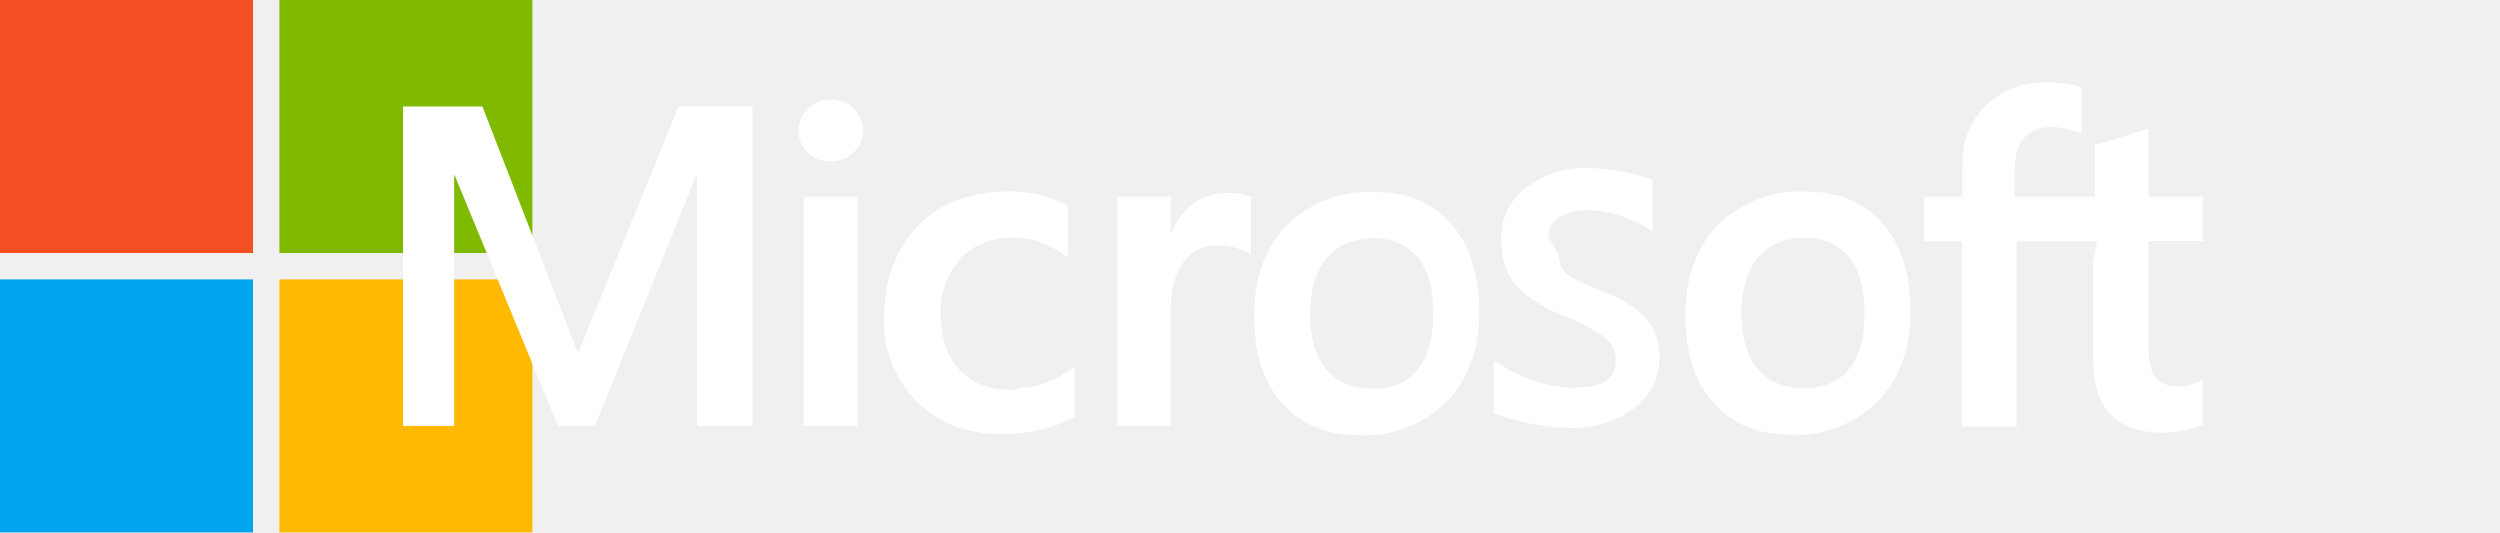
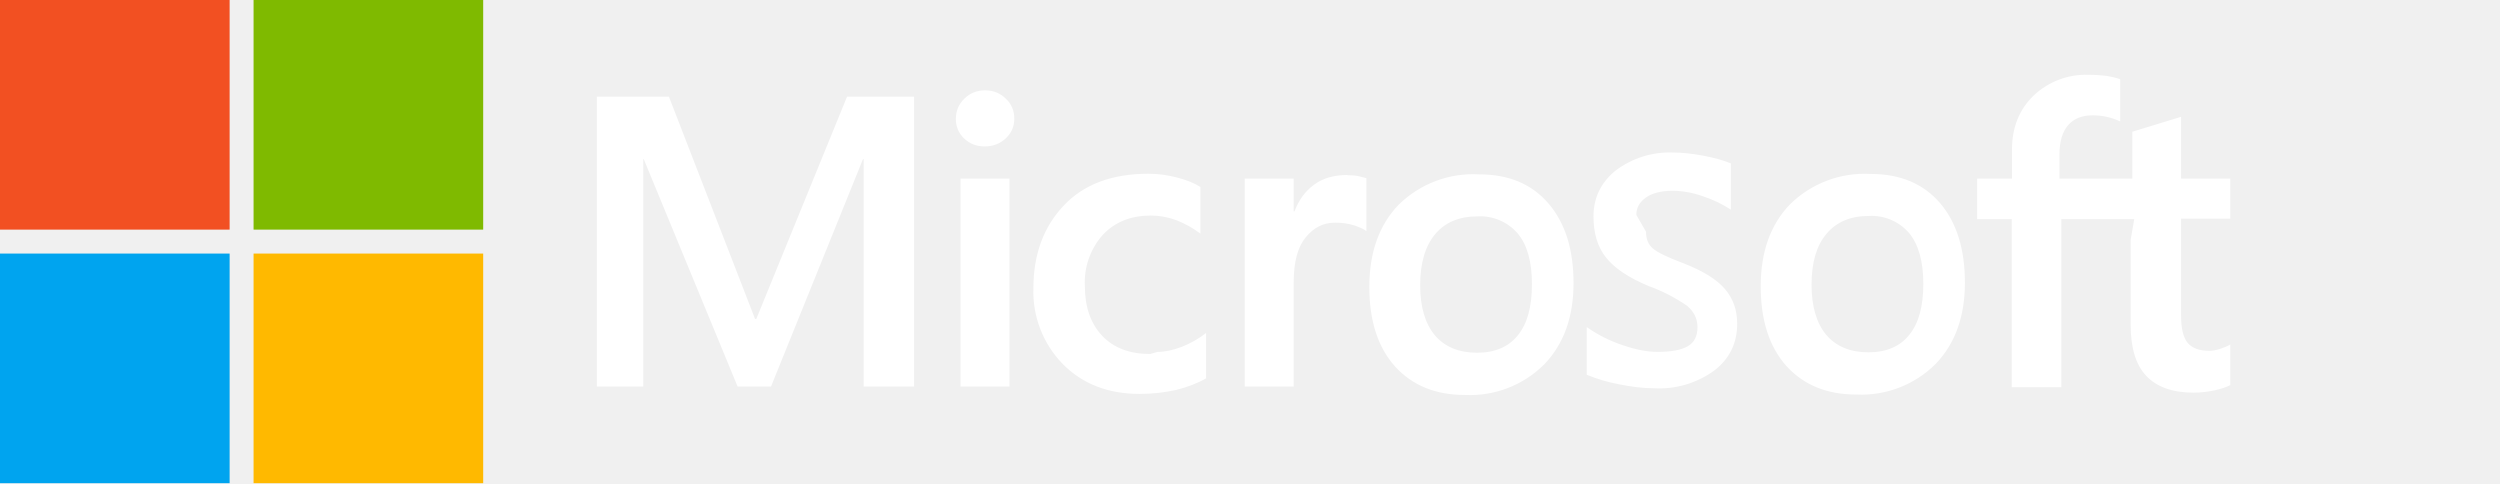
- <svg xmlns="http://www.w3.org/2000/svg" viewBox="0 0 108 23" role="img" aria-label="Microsoft">
+ <svg xmlns="http://www.w3.org/2000/svg" viewBox="0 0 119 23" role="img" aria-label="Microsoft">
  <path fill="#F25022" d="M0 0h10.93v10.93H0z" />
  <path fill="#7FBA00" d="M12.07 0H23v10.93H12.07z" />
  <path fill="#00A4EF" d="M0 12.07h10.93V23H0z" />
  <path fill="#FFB900" d="M12.07 12.07H23V23H12.07z" />
-   <path fill="#FFFFFF" d="M32.51 4.6v13.8h-2.4V7.57h-.03L25.7 18.4h-1.59l-4.47-10.83h-.02V18.4h-2.21V4.6h3.43l4.1 10.58h.06L29.32 4.6h3.19zm1.99 1.05c0-.38.14-.7.41-.96.27-.26.6-.39.97-.39.4 0 .73.13 1 .4.27.25.4.57.4.95 0 .37-.13.68-.41.94-.27.25-.6.38-1 .38-.4 0-.72-.13-.99-.39a1.24 1.24 0 0 1-.38-.93zm2.55 2.85V18.4h-2.33V8.5h2.33zm7.05 8.25c.35 0 .73-.08 1.15-.24a4.6 4.6 0 0 0 1.16-.66v2.16c-.42.24-.9.42-1.42.55a8 8 0 0 1-1.74.19c-1.5 0-2.72-.47-3.66-1.42a4.93 4.93 0 0 1-1.4-3.62c0-1.59.48-2.9 1.43-3.91.95-1.02 2.3-1.53 4.05-1.53.45 0 .9.06 1.36.18.46.12.83.27 1.11.45v2.22a4.85 4.85 0 0 0-1.15-.64 3.5 3.5 0 0 0-1.21-.22c-.94 0-1.7.3-2.28.91a3.4 3.4 0 0 0-.86 2.46c0 .99.28 1.78.83 2.36.55.58 1.32.86 2.28.86zm9.04-8.41c.19 0 .35.01.5.04l.4.1V11c-.13-.1-.32-.18-.57-.27a3 3 0 0 0-.93-.13c-.55 0-1.01.23-1.39.7-.38.46-.57 1.17-.57 2.13v4.97h-2.33V8.5h2.33v1.56h.04c.2-.54.51-.96.93-1.27.42-.31.95-.46 1.59-.46zm1.04 5.32c0-1.64.46-2.94 1.39-3.91a5.06 5.06 0 0 1 3.85-1.45c1.4 0 2.5.46 3.3 1.4.79.93 1.18 2.18 1.18 3.78 0 1.6-.46 2.89-1.39 3.86a5 5 0 0 1-3.78 1.46c-1.4 0-2.5-.45-3.33-1.36-.81-.91-1.22-2.16-1.22-3.78zm2.42-.08c0 1.03.24 1.83.7 2.38.47.55 1.14.83 2.01.83.85 0 1.5-.28 1.94-.83.45-.55.67-1.36.67-2.43 0-1.07-.22-1.87-.68-2.42a2.35 2.35 0 0 0-1.92-.81c-.86 0-1.53.28-2.01.85-.47.57-.71 1.37-.71 2.43zm10.75-2.55c0 .34.1.6.32.79.21.19.69.42 1.43.7.96.37 1.62.78 2.01 1.24.39.46.58 1 .58 1.65 0 .92-.36 1.66-1.08 2.22a4.46 4.46 0 0 1-2.91.85c-.5 0-1.05-.07-1.65-.19a8 8 0 0 1-1.52-.45v-2.27c.53.37 1.1.66 1.71.86.61.21 1.16.32 1.66.32.65 0 1.13-.09 1.44-.27.31-.18.46-.48.46-.91 0-.39-.16-.73-.49-1.01a8 8 0 0 0-1.85-.95c-.95-.4-1.62-.85-2.02-1.36-.4-.5-.59-1.16-.59-1.95 0-.88.35-1.61 1.05-2.18a4.27 4.27 0 0 1 2.74-.86c.42 0 .9.05 1.43.15.53.1 .97.22 1.32.37v2.2a5.59 5.59 0 0 0-1.34-.64 4.4 4.4 0 0 0-1.42-.26c-.55 0-.98.11-1.28.32-.31.22-.46.49-.46.83zm5.46 2.6c0-1.64.46-2.93 1.39-3.9a5.06 5.06 0 0 1 3.85-1.45c1.4 0 2.5.46 3.3 1.39.79.93 1.18 2.19 1.18 3.79 0 1.6-.46 2.89-1.39 3.86a5 5 0 0 1-3.78 1.46c-1.4 0-2.5-.45-3.33-1.36-.81-.91-1.22-2.17-1.22-3.79zm2.42-.07c0 1.03.24 1.83.7 2.38.47.55 1.14.83 2.01.83.85 0 1.5-.28 1.94-.83.45-.55.67-1.36.67-2.43 0-1.07-.23-1.88-.68-2.42a2.35 2.35 0 0 0-1.92-.81c-.86 0-1.53.28-2.01.85-.48.57-.71 1.37-.71 2.43zm15.36-3.13h-3.47v8h-2.36v-8h-1.65V8.5h1.66V7.12c0-1.04.34-1.9 1.02-2.56a3.61 3.61 0 0 1 2.61-1c.32 0 .61.02.86.05.25.04.46.09.66.16v2.01a3.06 3.06 0 0 0-1.32-.29c-.5 0-.89.16-1.16.47-.27.31-.41.78-.41 1.4V8.5h3.47V6.27l2.32-.71V8.5h2.34v1.91h-2.34v4.64c0 .6.11 1.03.32 1.28.22.25.56.37 1.04.37.13 0 .29-.03.49-.09.18-.06.35-.13.49-.21v1.93c-.16.09-.4.17-.74.25-.34.07-.67.11-1.01.11-1 0-1.75-.27-2.25-.8-.5-.53-.74-1.34-.74-2.42v-4.06z" />
+   <g transform="translate(11 0)">
+     <path fill="#FFFFFF" d="M32.51 4.6v13.8h-2.4V7.57h-.03L25.7 18.4h-1.59l-4.47-10.83h-.02V18.4h-2.21V4.6h3.43l4.1 10.58h.06L29.32 4.6h3.19zm1.99 1.05c0-.38.14-.7.41-.96.27-.26.6-.39.97-.39.4 0 .73.13 1 .4.27.25.4.57.4.95 0 .37-.13.68-.41.94-.27.25-.6.38-1 .38-.4 0-.72-.13-.99-.39a1.24 1.24 0 0 1-.38-.93zm2.55 2.85V18.4h-2.33V8.5h2.33zm7.05 8.25c.35 0 .73-.08 1.15-.24a4.6 4.6 0 0 0 1.16-.66v2.16c-.42.24-.9.42-1.42.55a8 8 0 0 1-1.74.19c-1.5 0-2.72-.47-3.66-1.42a4.93 4.93 0 0 1-1.4-3.62c0-1.59.48-2.9 1.43-3.91.95-1.02 2.3-1.53 4.05-1.53.45 0 .9.06 1.36.18.46.12.83.27 1.11.45v2.22a4.85 4.85 0 0 0-1.15-.64 3.5 3.5 0 0 0-1.21-.22c-.94 0-1.7.3-2.28.91a3.4 3.4 0 0 0-.86 2.46c0 .99.28 1.78.83 2.36.55.58 1.32.86 2.28.86zm9.04-8.41c.19 0 .35.01.5.04l.4.1V11c-.13-.1-.32-.18-.57-.27a3 3 0 0 0-.93-.13c-.55 0-1.01.23-1.39.7-.38.46-.57 1.17-.57 2.13v4.97h-2.33V8.5h2.33v1.56h.04c.2-.54.51-.96.93-1.27.42-.31.95-.46 1.59-.46zm1.04 5.32c0-1.64.46-2.94 1.39-3.91a5.06 5.06 0 0 1 3.85-1.45c1.4 0 2.5.46 3.3 1.4.79.93 1.18 2.18 1.18 3.78 0 1.6-.46 2.89-1.39 3.86a5 5 0 0 1-3.78 1.46c-1.4 0-2.5-.45-3.33-1.36-.81-.91-1.22-2.16-1.22-3.78zm2.42-.08c0 1.03.24 1.83.7 2.38.47.55 1.14.83 2.01.83.85 0 1.5-.28 1.94-.83.45-.55.67-1.36.67-2.43 0-1.07-.22-1.87-.68-2.42a2.35 2.35 0 0 0-1.92-.81c-.86 0-1.53.28-2.01.85-.47.57-.71 1.37-.71 2.43zm10.75-2.55c0 .34.1.6.32.79.21.19.69.42 1.43.7.96.37 1.62.78 2.01 1.24.39.46.58 1 .58 1.65 0 .92-.36 1.66-1.08 2.22a4.46 4.46 0 0 1-2.91.85c-.5 0-1.05-.07-1.65-.19a8 8 0 0 1-1.52-.45v-2.27c.53.37 1.1.66 1.71.86.61.21 1.16.32 1.66.32.65 0 1.13-.09 1.44-.27.31-.18.46-.48.46-.91 0-.39-.16-.73-.49-1.01a8 8 0 0 0-1.85-.95c-.95-.4-1.62-.85-2.02-1.36-.4-.5-.59-1.16-.59-1.95 0-.88.35-1.61 1.05-2.18a4.27 4.27 0 0 1 2.74-.86c.42 0 .9.05 1.43.15.53.1 .97.22 1.32.37v2.2a5.59 5.59 0 0 0-1.34-.64 4.4 4.4 0 0 0-1.42-.26c-.55 0-.98.11-1.28.32-.31.22-.46.49-.46.83zm5.46 2.6c0-1.64.46-2.93 1.39-3.9a5.06 5.06 0 0 1 3.85-1.45c1.4 0 2.5.46 3.3 1.39.79.93 1.18 2.19 1.18 3.79 0 1.6-.46 2.89-1.39 3.86a5 5 0 0 1-3.78 1.46c-1.4 0-2.5-.45-3.33-1.36-.81-.91-1.22-2.17-1.22-3.79zm2.42-.07c0 1.03.24 1.83.7 2.38.47.55 1.14.83 2.01.83.85 0 1.5-.28 1.94-.83.45-.55.67-1.36.67-2.43 0-1.07-.23-1.88-.68-2.42a2.35 2.35 0 0 0-1.92-.81c-.86 0-1.53.28-2.01.85-.48.57-.71 1.37-.71 2.43zm15.36-3.13h-3.47v8h-2.36v-8h-1.65V8.5h1.66V7.12c0-1.04.34-1.9 1.02-2.56a3.61 3.61 0 0 1 2.61-1c.32 0 .61.02.86.05.25.04.46.09.66.16v2.01a3.06 3.06 0 0 0-1.32-.29c-.5 0-.89.16-1.16.47-.27.31-.41.78-.41 1.4V8.5h3.47V6.27l2.32-.71V8.5h2.34v1.91h-2.34v4.64c0 .6.11 1.03.32 1.28.22.25.56.37 1.04.37.13 0 .29-.03.49-.09.18-.06.35-.13.49-.21v1.93c-.16.09-.4.17-.74.25-.34.07-.67.11-1.01.11-1 0-1.75-.27-2.25-.8-.5-.53-.74-1.34-.74-2.42v-4.06z" />
+   </g>
</svg>
